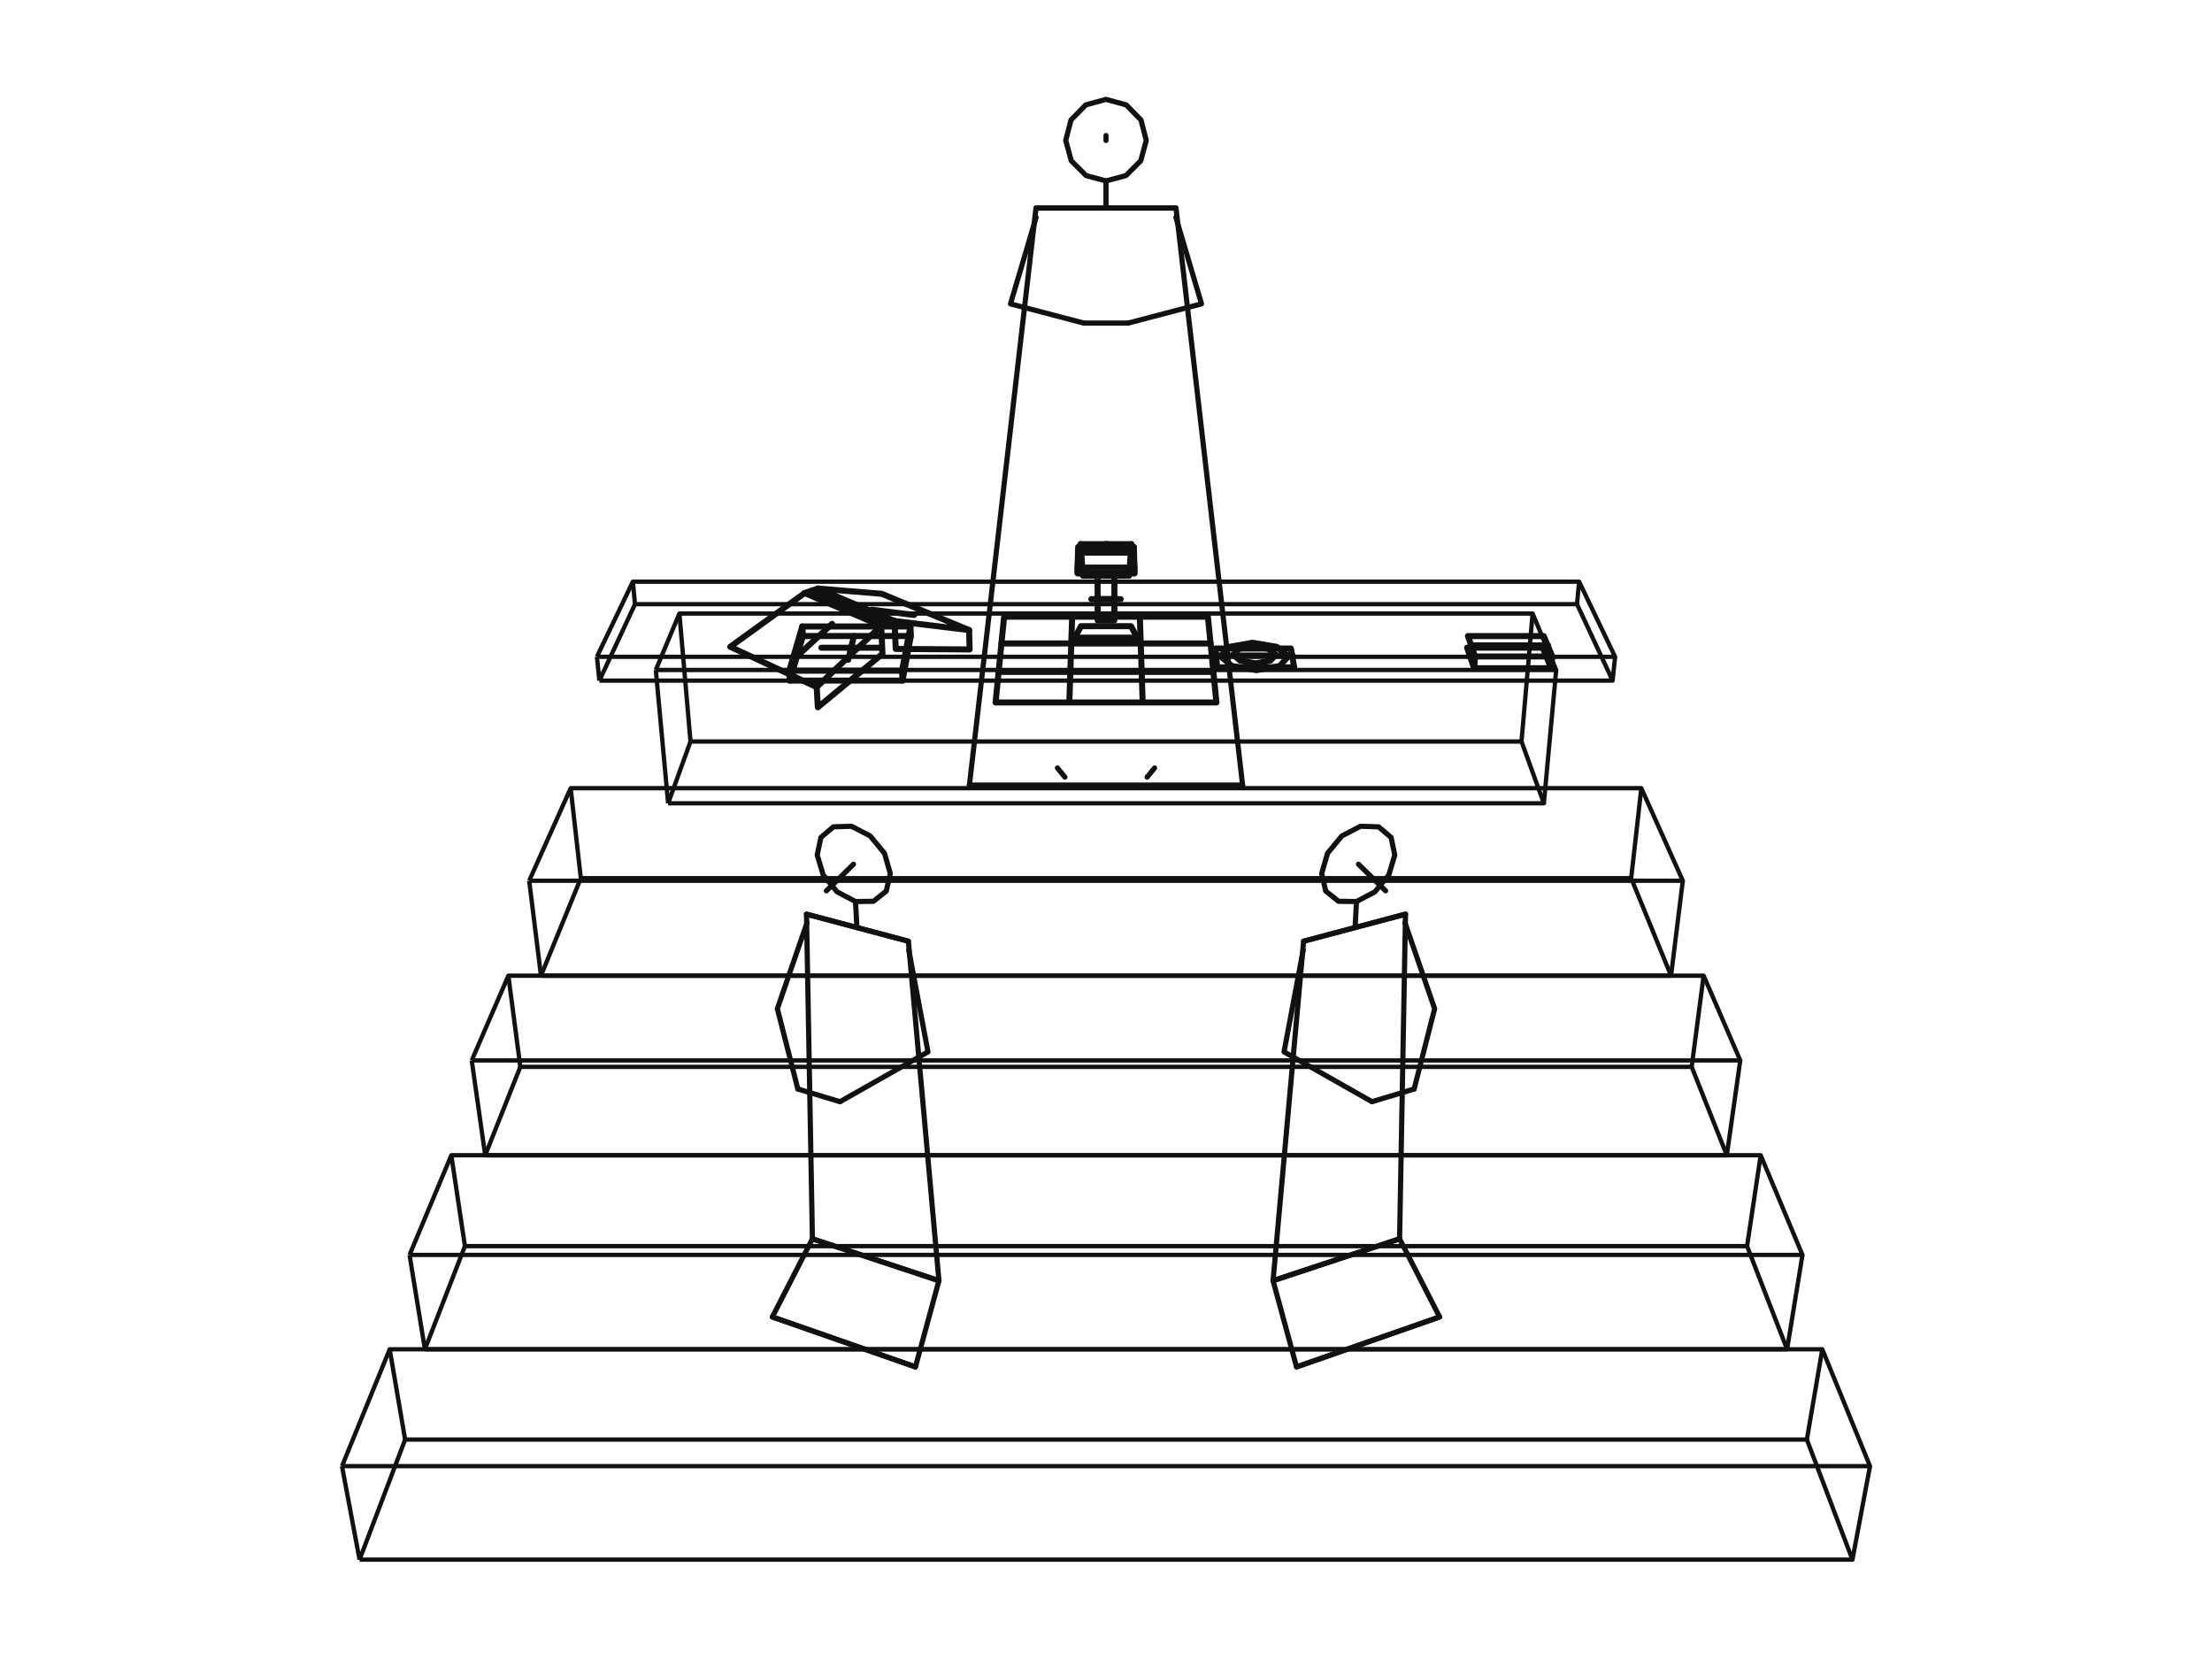
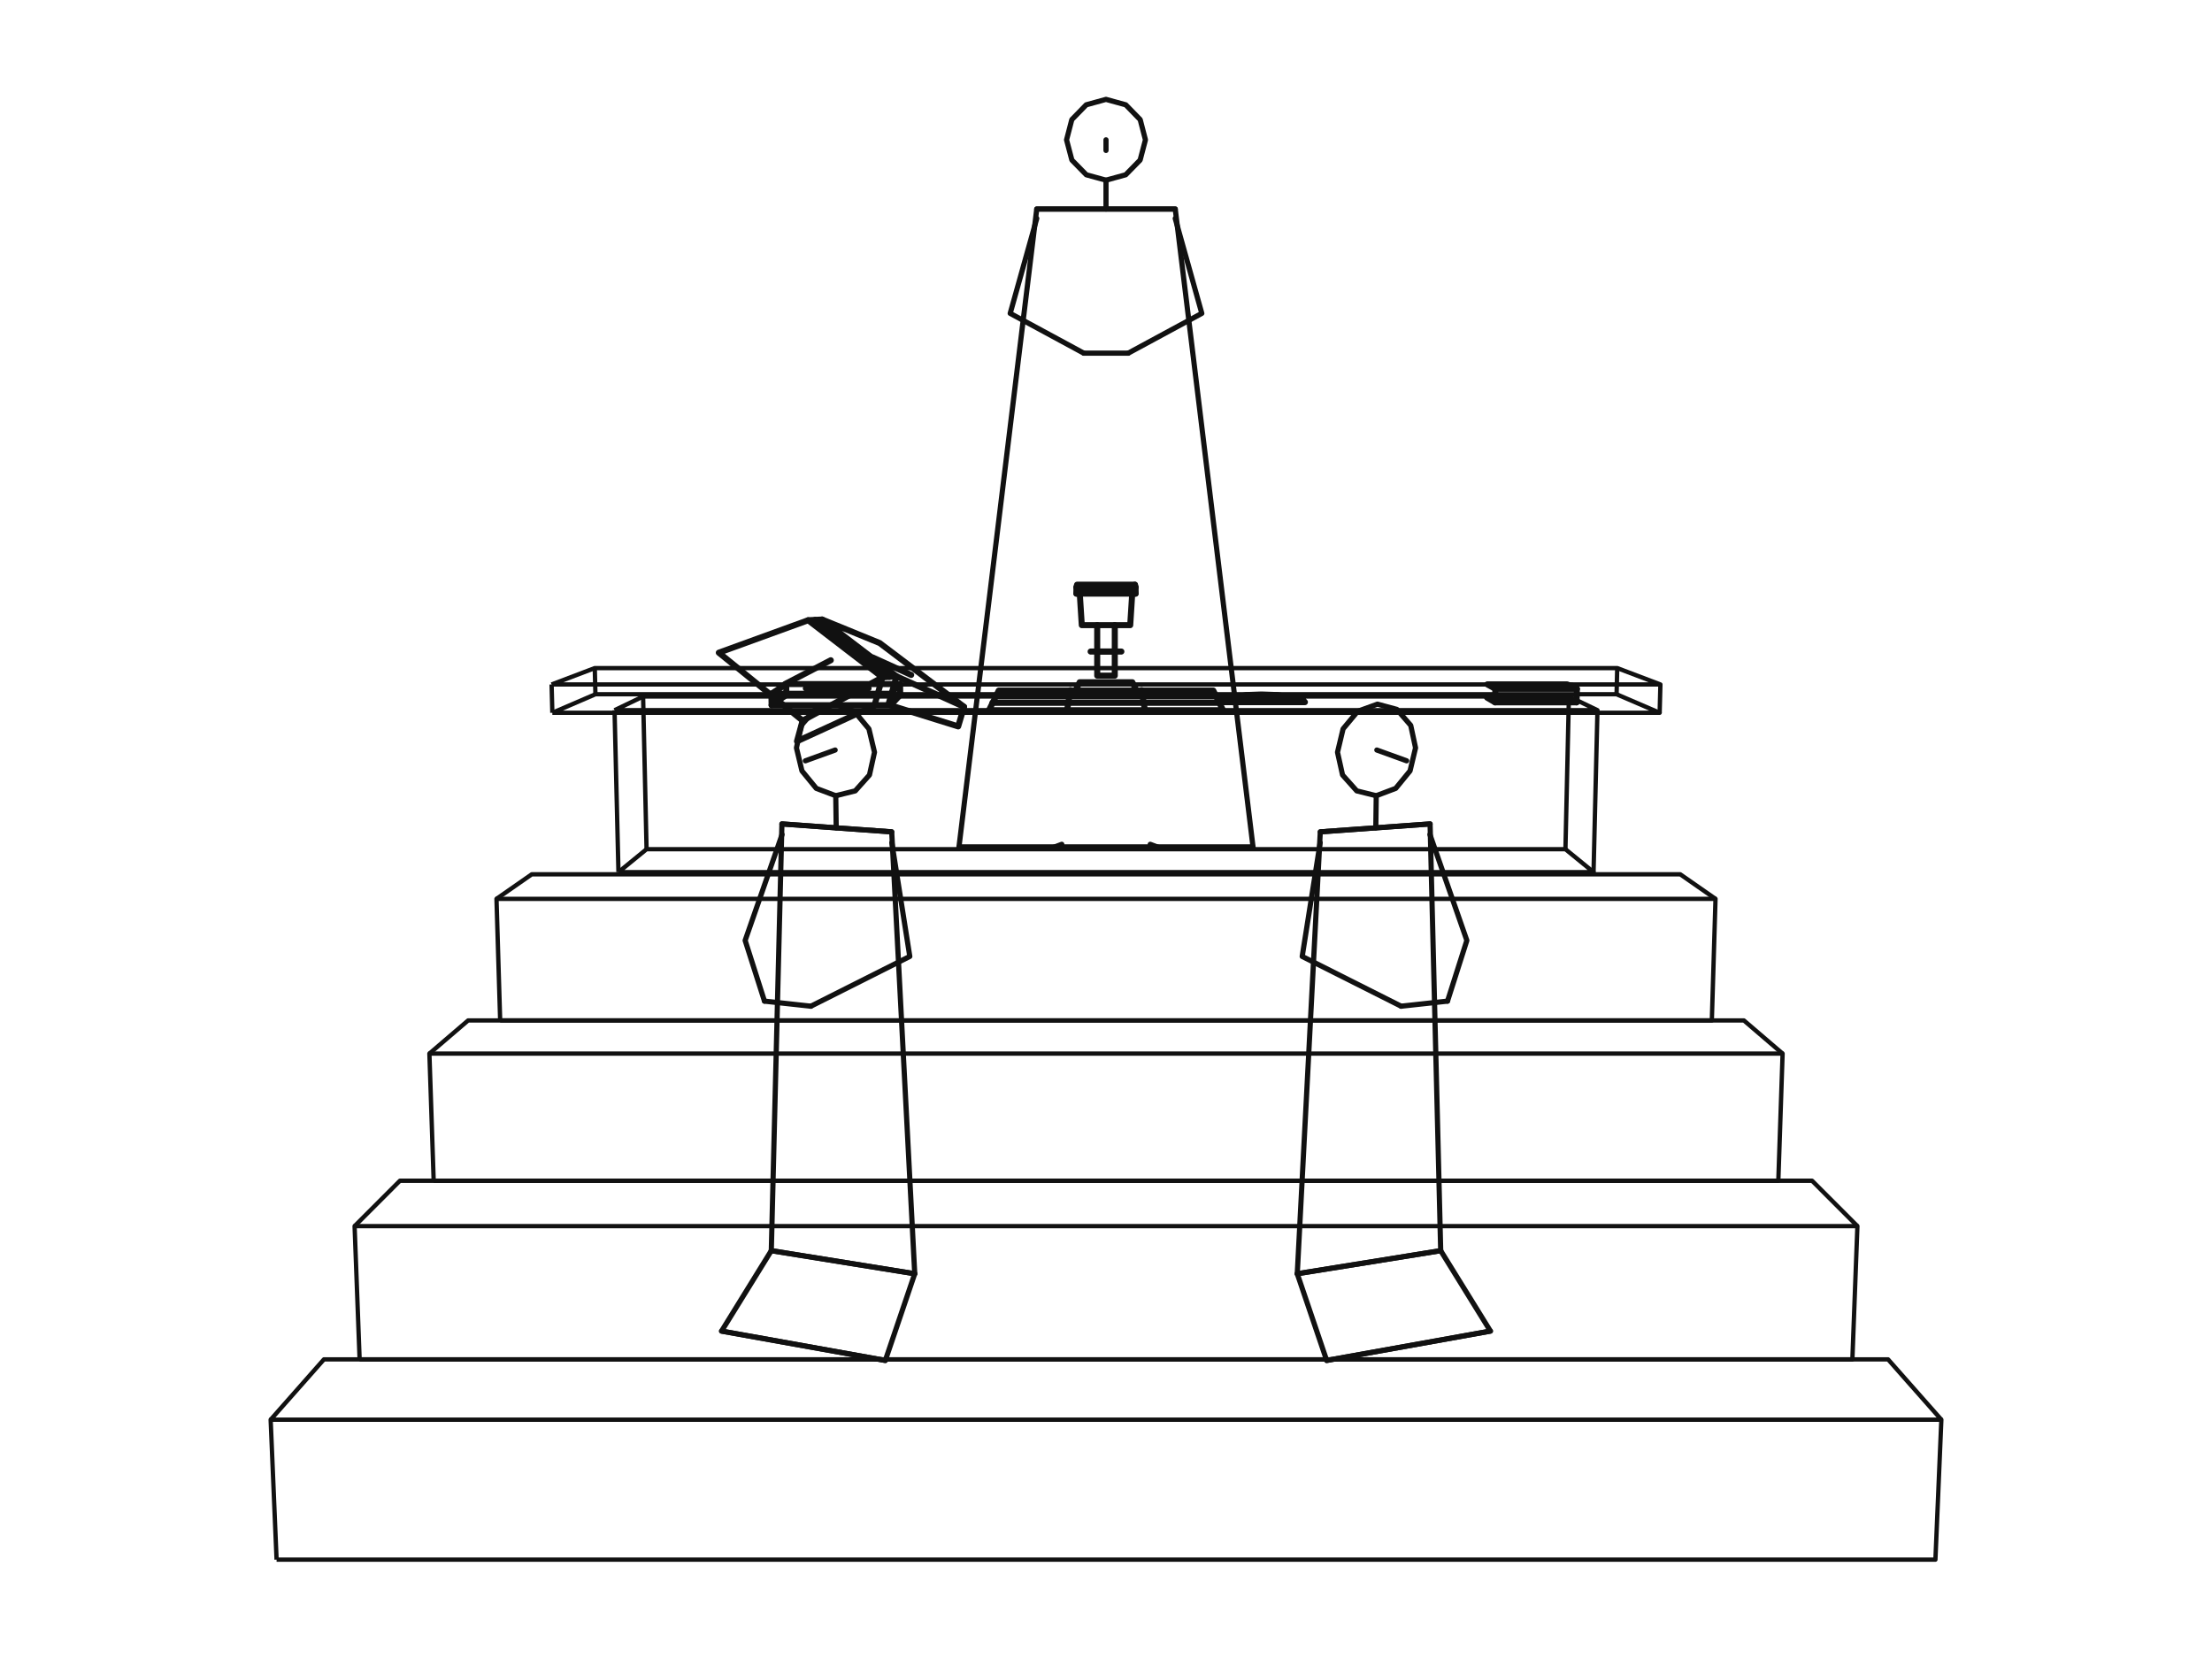
<svg xmlns="http://www.w3.org/2000/svg" width="1024" height="768" viewBox="0 0 1024 768">
  <rect width="100%" height="100%" fill="#ffffff" />
  <style>svg{background:#fff}.g{fill:none;stroke:#111;stroke-width:2.8;stroke-linejoin:round;stroke-linecap:round}.arch{fill:none;stroke:#111;stroke-width:2.0;stroke-linejoin:round}.fig{fill:none;stroke:#111;stroke-width:2.4;stroke-linejoin:round;stroke-linecap:round}</style>
  <g transform="translate(0,0)">
-     <path class="arch" d="M704.35,343.27 L709.49,284.02" />
-     <path class="arch" d="M319.65,343.27 L314.51,284.02" />
-     <path class="arch" d="M730.04,279.69 L731.03,269.29" />
-     <path class="arch" d="M293.96,279.69 L292.97,269.29" />
-     <path class="arch" d="M755.12,406.54 L759.82,364.87" />
-     <path class="arch" d="M268.88,406.54 L264.18,364.87" />
-     <path class="fig" d="M492.97,359.75 L489.51,355.52" />
-     <path class="fig" d="M531.03,359.75 L534.49,355.52" />
-     <path class="arch" d="M309.30,371.88 L714.70,371.88 L704.35,343.27 L319.65,343.27 L309.30,371.88" />
-     <path class="fig" d="M575.24,363.54 L448.76,363.54" />
-     <path class="g" d="M421.65,294.44 L421.47,290.01" />
-     <path class="g" d="M371.67,294.44 L371.40,290.01" />
-     <path class="g" d="M497.56,295.20 L500.42,289.88 L523.58,289.88 L526.44,295.20 L497.56,295.20" />
-     <path class="g" d="M508.12,277.36 L508.14,287.21 L515.86,287.21 L515.88,277.36" />
-     <path class="g" d="M463.58,297.87 L560.42,297.87" />
-     <path class="g" d="M505.21,277.36 L518.79,277.36" />
-     <path class="arch" d="M303.59,310.15 L720.41,310.15 L709.49,284.02 L314.51,284.02 L303.59,310.15" />
-     <path class="g" d="M508.10,266.52 L508.12,277.36 L515.88,277.36 L515.90,266.52" />
-     <path class="arch" d="M277.48,315.07 L746.52,315.07 L730.04,279.69 L293.96,279.69 L277.48,315.07" />
-     <path class="g" d="M448.62,291.68 L414.10,287.49 L378.64,272.45 L408.16,274.88 L448.62,291.68" />
-     <path class="g" d="M372.50,274.54 L378.64,272.45" />
-     <path class="g" d="M423.18,284.69 L403.65,282.26" />
-     <path class="arch" d="M250.43,451.68 L773.57,451.68 L755.12,406.54 L268.88,406.54 L250.43,451.68" />
-     <path class="arch" d="M276.33,304.05 L747.67,304.05 L731.03,269.29 L292.97,269.29 L276.33,304.05" />
-     <path class="g" d="M500.23,251.90 L501.28,266.52 L522.72,266.52 L523.77,251.90" />
-     <path class="arch" d="M309.30,371.88 L303.59,310.15" />
-     <path class="arch" d="M714.70,371.88 L720.41,310.15" />
-     <path class="g" d="M500.23,251.90 L523.77,251.90" />
-     <path class="g" d="M495.03,325.01 L496.34,285.31" />
-     <path class="g" d="M528.97,325.01 L527.66,285.31" />
-     <path class="g" d="M563.05,303.46 L598.39,303.46" />
-     <path class="g" d="M581.29,307.09 L588.03,305.88 L590.55,303.10 L587.18,300.35 L580.18,299.18 L573.51,300.35 L570.91,303.10 L574.21,305.88 L581.29,307.09" />
-     <path class="g" d="M581.61,310.24 L592.43,308.29 L596.42,303.82 L590.99,299.42 L579.84,297.56 L569.20,299.42 L565.01,303.82 L570.24,308.29 L581.61,310.24" />
-     <path class="g" d="M563.48,308.94 L599.12,308.94 L597.59,300.22 L562.58,300.22 L563.48,308.94" />
-     <path class="g" d="M682.42,309.34 L718.09,309.34 L714.15,299.83 L679.16,299.83 L682.42,309.34" />
-     <path class="g" d="M392.66,305.43 L395.32,294.41" />
-     <path class="g" d="M380.24,299.86 L407.77,299.86" />
-     <path class="g" d="M681.21,298.77 L716.63,298.77" />
-     <path class="g" d="M500.19,253.46 L512.00,254.03 L523.81,253.46 L512.00,251.83" />
-     <path class="g" d="M365.67,315.07 L417.79,315.07 L421.65,294.44 L371.67,294.44 L365.67,315.07" />
-     <path class="g" d="M682.84,303.90 L718.59,303.90 L714.63,294.46 L679.56,294.46 L682.84,303.90" />
-     <path class="g" d="M365.38,310.49 L417.60,310.49 L421.47,290.01 L371.40,290.01 L365.38,310.49" />
-     <path class="g" d="M448.62,291.68 L448.87,300.64 L414.66,300.41 L414.10,287.49" />
-     <path class="g" d="M460.88,325.19 L563.12,325.19 L559.17,285.48 L464.83,285.48 L460.88,325.19" />
-     <path class="g" d="M524.87,255.83 L524.88,253.23" />
-     <path class="g" d="M411.02,288.60 L375.58,273.50" />
-     <path class="g" d="M682.42,309.34 L682.84,303.90" />
-     <path class="g" d="M718.09,309.34 L718.59,303.90" />
-     <path class="g" d="M462.27,311.03 L561.73,311.03" />
-     <path class="arch" d="M783.13,493.88 L788.66,451.68" />
-     <path class="arch" d="M240.87,493.88 L235.34,451.68" />
-     <path class="arch" d="M244.98,407.72 L779.02,407.72 L759.82,364.87 L264.18,364.87 L244.98,407.72" />
-     <path class="g" d="M498.85,265.40 L525.15,265.40 L524.87,255.83 L499.13,255.83 L498.85,265.40" />
-     <path class="g" d="M365.67,315.07 L365.38,310.49" />
-     <path class="g" d="M417.79,315.07 L417.60,310.49" />
-     <path class="g" d="M368.06,304.61 L385.21,288.79" />
-     <path class="g" d="M498.84,262.76 L525.16,262.76 L524.88,253.23 L499.12,253.23 L498.84,262.76" />
-     <path class="arch" d="M277.48,315.07 L276.33,304.05" />
-     <path class="arch" d="M746.52,315.07 L747.67,304.05" />
-     <path class="g" d="M407.93,289.72 L414.10,287.49" />
-     <path class="g" d="M378.06,318.07 L407.93,289.72 L372.50,274.54 L338.05,299.42 L378.06,318.07" />
-     <path class="g" d="M498.85,265.40 L498.84,262.76" />
-     <path class="g" d="M525.15,265.40 L525.16,262.76" />
-     <path class="arch" d="M250.43,451.68 L244.98,407.72" />
-     <path class="arch" d="M773.57,451.68 L779.02,407.72" />
-     <path class="g" d="M378.06,318.07 L378.61,327.42 L408.52,302.68 L407.93,289.72" />
-     <path class="arch" d="M224.61,534.80 L799.39,534.80 L783.13,493.88 L240.87,493.88 L224.61,534.80" />
-     <path class="fig" d="M522.23,149.57 L501.77,149.57" />
-     <path class="fig" d="M544.41,96.31 L575.24,363.54 L448.76,363.54 L479.59,96.31 L544.41,96.31" />
-     <path class="arch" d="M808.77,576.88 L815.07,534.80" />
-     <path class="arch" d="M215.23,576.88 L208.93,534.80" />
-     <path class="arch" d="M218.38,490.90 L805.62,490.90 L788.66,451.68 L235.34,451.68 L218.38,490.90" />
-     <path class="fig" d="M544.35,100.62 L556.21,140.67 L522.23,149.57" />
-     <path class="fig" d="M479.65,100.62 L467.79,140.67 L501.77,149.57" />
-     <path class="arch" d="M224.61,534.80 L218.38,490.90" />
-     <path class="arch" d="M799.39,534.80 L805.62,490.90" />
-     <path class="arch" d="M196.70,624.62 L827.30,624.62 L808.77,576.88 L215.23,576.88 L196.70,624.62" />
-     <path class="fig" d="M589.34,592.86 L647.91,573.49" />
-     <path class="fig" d="M376.09,573.49 L434.66,592.86" />
-     <path class="arch" d="M836.45,666.42 L843.60,624.62" />
-     <path class="arch" d="M187.55,666.42 L180.40,624.62" />
-     <path class="fig" d="M589.34,592.86 L600.21,632.78 L666.45,609.65 L647.91,573.49" />
-     <path class="fig" d="M376.09,573.49 L357.55,609.65 L423.79,632.78 L434.66,592.86" />
-     <path class="fig" d="M544.41,96.31 L479.59,96.31" />
-     <path class="fig" d="M600.21,632.78 L666.45,609.65" />
-     <path class="fig" d="M357.55,609.65 L423.79,632.78" />
-     <path class="arch" d="M189.59,580.94 L834.41,580.94 L815.07,534.80 L208.93,534.80 L189.59,580.94" />
-     <path class="fig" d="M512.00,96.31 L512.00,83.76" />
-     <path class="fig" d="M512.00,65.02 L512.00,62.73" />
-     <path class="fig" d="M493.36,65.02 L495.80,55.55 L502.62,48.57 L512.00,46.00 L521.38,48.57 L528.20,55.55 L530.64,65.02 L528.08,74.42 L521.26,81.26 L512.00,83.76 L502.74,81.26 L495.92,74.42 L493.36,65.02" />
-     <path class="arch" d="M196.70,624.62 L189.59,580.94" />
-     <path class="arch" d="M827.30,624.62 L834.41,580.94" />
-     <path class="arch" d="M166.45,722.00 L857.55,722.00 L836.45,666.42 L187.55,666.42 L166.45,722.00" />
-     <path class="fig" d="M373.35,423.19 L376.09,573.49 L434.66,592.86 L420.52,435.72 L373.35,423.19" />
-     <path class="fig" d="M603.48,435.72 L589.34,592.86 L647.91,573.49 L650.65,423.19 L603.48,435.72" />
-     <path class="arch" d="M158.32,678.73 L865.68,678.73 L843.60,624.62 L180.40,624.62 L158.32,678.73" />
-     <path class="fig" d="M650.39,427.14 L664.14,466.97 L654.65,504.13" />
-     <path class="fig" d="M373.61,427.14 L359.86,466.97 L369.35,504.13" />
-     <path class="arch" d="M166.45,722.00 L158.32,678.73" />
-     <path class="arch" d="M857.55,722.00 L865.68,678.73" />
-     <path class="fig" d="M603.48,435.72 L650.65,423.19" />
-     <path class="fig" d="M373.35,423.19 L420.52,435.72" />
-     <path class="fig" d="M635.13,510.01 L654.65,504.13" />
-     <path class="fig" d="M369.35,504.13 L388.87,510.01" />
-     <path class="fig" d="M627.31,429.39 L627.96,417.35" />
-     <path class="fig" d="M396.69,429.39 L396.04,417.35" />
-     <path class="fig" d="M603.31,439.74 L594.42,486.94 L635.13,510.01" />
-     <path class="fig" d="M420.69,439.74 L429.58,486.94 L388.87,510.01" />
-     <path class="fig" d="M645.69,395.81 L643.98,387.67 L638.20,382.77 L629.84,382.50 L621.17,386.98 L614.56,395.01 L611.85,404.38 L613.73,412.52 L619.65,417.24 L627.96,417.35 L636.46,412.88 L642.93,405.02 L645.69,395.81" />
-     <path class="fig" d="M412.15,404.38 L409.44,395.01 L402.83,386.98 L394.16,382.50 L385.80,382.77 L380.02,387.67 L378.31,395.81 L381.07,405.02 L387.54,412.88 L396.04,417.35 L404.35,417.24 L410.27,412.52 L412.15,404.38" />
-     <path class="fig" d="M628.89,400.07 L641.44,412.40" />
-     <path class="fig" d="M395.11,400.07 L382.56,412.40" />
+     <path class="arch" d="M748.36,321.39 L748.66,309.28" />
+     <path class="arch" d="M275.64,321.39 L275.34,309.28" />
+     <path class="g" d="M416.73,321.73 L416.68,316.68" />
+     <path class="g" d="M364.03,321.73 L363.95,316.68" />
+     <path class="g" d="M496.77,321.91 L499.81,315.83 L524.19,315.83 L527.23,321.91 L496.77,321.91" />
+     <path class="fig" d="M532.47,390.85 L536.18,392.24" />
+     <path class="fig" d="M491.53,390.85 L487.82,392.24" />
+     <path class="arch" d="M724.69,393.12 L726.29,322.43" />
+     <path class="arch" d="M299.31,393.12 L297.71,322.43" />
+     <path class="g" d="M507.93,301.62 L507.94,312.79 L516.06,312.79 L516.07,301.62" />
+     <path class="g" d="M504.88,301.62 L519.12,301.62" />
+     <path class="g" d="M507.93,289.40 L507.93,301.62 L516.07,301.62 L516.07,289.40" />
+     <path class="g" d="M499.75,273.06 L500.79,289.40 L523.21,289.40 L524.25,273.06" />
+     <path class="g" d="M499.75,273.06 L524.25,273.06" />
+     <path class="g" d="M460.92,322.35 L563.08,322.35" />
+     <path class="g" d="M499.71,273.27 L512.00,273.34 L524.29,273.27 L512.00,272.15" />
+     <path class="g" d="M446.29,327.21 L415.02,313.09 L380.60,286.80 L407.22,297.68 L446.29,327.21" />
+     <path class="g" d="M421.81,312.45 L404.07,304.38" />
+     <path class="g" d="M525.39,273.57 L525.40,270.68" />
+     <path class="fig" d="M522.30,163.49 L501.70,163.49" />
+     <path class="g" d="M374.11,287.13 L380.60,286.80" />
+     <path class="fig" d="M580.07,392.15 L443.93,392.15" />
+     <path class="g" d="M494.02,328.56 L495.51,319.50" />
+     <path class="g" d="M529.98,328.56 L528.49,319.50" />
+     <path class="g" d="M565.90,322.80 L603.21,322.80" />
+     <path class="g" d="M386.03,319.88 L389.06,317.47" />
+     <path class="g" d="M373.05,318.66 L402.08,318.66" />
+     <path class="g" d="M690.38,317.42 L727.72,317.42" />
+     <path class="g" d="M585.19,323.28 L592.30,323.01 L594.92,322.38 L591.33,321.76 L583.93,321.50 L576.91,321.76 L574.19,322.38 L577.70,323.01 L585.19,323.28" />
+     <path class="g" d="M585.57,324.67 L596.99,324.23 L601.14,323.21 L595.35,322.21 L583.56,321.79 L572.36,322.21 L567.97,323.21 L573.54,324.23 L585.57,324.67" />
+     <path class="g" d="M566.41,325.04 L604.08,325.04 L602.34,323.05 L565.38,323.05 L566.41,325.04" />
+     <path class="g" d="M692.13,325.14 L729.83,325.14 L725.34,322.96 L688.42,322.96 L692.13,325.14" />
+     <path class="g" d="M692.25,318.87 L729.98,318.87 L725.48,316.82 L688.53,316.82 L692.25,318.87" />
+     <path class="g" d="M446.29,327.21 L443.57,336.27 L411.26,326.21 L415.02,313.09" />
+     <path class="g" d="M357.20,326.45 L412.33,326.45 L416.73,321.73 L364.03,321.73 L357.20,326.45" />
+     <path class="g" d="M357.11,321.16 L412.28,321.16 L416.68,316.68 L363.95,316.68 L357.11,321.16" />
+     <path class="g" d="M498.30,274.81 L525.70,274.81 L525.39,273.57 L498.61,273.57 L498.30,274.81" />
+     <path class="g" d="M498.30,271.85 L525.70,271.85 L525.40,270.68 L498.60,270.68 L498.30,271.85" />
+     <path class="g" d="M457.83,328.77 L566.17,328.77 L561.66,319.69 L462.34,319.69 L457.83,328.77" />
+     <path class="g" d="M411.77,313.33 L377.36,286.97" />
+     <path class="g" d="M692.13,325.14 L692.25,318.87" />
+     <path class="g" d="M729.83,325.14 L729.98,318.87" />
+     <path class="arch" d="M286.30,403.74 L737.70,403.74 L724.69,393.12 L299.31,393.12 L286.30,403.74" />
+     <path class="fig" d="M544.05,101.13 L556.35,145.07 L522.30,163.49" />
+     <path class="fig" d="M479.95,101.13 L467.65,145.07 L501.70,163.49" />
+     <path class="g" d="M459.42,325.35 L564.58,325.35" />
+     <path class="fig" d="M544.06,96.77 L580.07,392.15 L443.93,392.15 L479.94,96.77 L544.06,96.77" />
+     <path class="g" d="M498.30,274.81 L498.30,271.85" />
+     <path class="g" d="M525.70,274.81 L525.70,271.85" />
+     <path class="arch" d="M284.49,328.77 L739.51,328.77 L726.29,322.43 L297.71,322.43 L284.49,328.77" />
+     <path class="arch" d="M255.70,329.97 L768.30,329.97 L748.36,321.39 L275.64,321.39 L255.70,329.97" />
+     <path class="g" d="M363.39,316.67 L384.59,305.65" />
+     <path class="g" d="M357.20,326.45 L357.11,321.16" />
+     <path class="g" d="M412.33,326.45 L412.28,321.16" />
+     <path class="arch" d="M255.35,316.86 L768.65,316.86 L748.66,309.28 L275.34,309.28 L255.35,316.86" />
+     <path class="g" d="M408.51,313.56 L415.02,313.09" />
+     <path class="fig" d="M512.00,64.74 L512.00,69.64" />
+     <path class="g" d="M371.56,333.59 L408.51,313.56 L374.11,287.13 L332.76,302.15 L371.56,333.59" />
+     <path class="fig" d="M544.06,96.77 L479.94,96.77" />
+     <path class="fig" d="M512.00,96.77 L512.00,83.41" />
+     <path class="g" d="M371.56,333.59 L368.95,343.16 L404.76,326.74 L408.51,313.56" />
+     <path class="fig" d="M493.74,64.74 L496.17,55.38 L502.85,48.52 L512.00,46.00 L521.15,48.52 L527.83,55.38 L530.26,64.74 L527.80,74.09 L521.12,80.91 L512.00,83.41 L502.88,80.91 L496.20,74.09 L493.74,64.74" />
+     <path class="arch" d="M286.30,403.74 L284.49,328.77" />
+     <path class="arch" d="M737.70,403.74 L739.51,328.77" />
+     <path class="arch" d="M255.70,329.97 L255.35,316.86" />
+     <path class="arch" d="M768.30,329.97 L768.65,316.86" />
+     <path class="arch" d="M229.84,416.11 L246.17,404.74 L777.83,404.74 L794.16,416.11" />
+     <path class="arch" d="M231.54,472.39 L792.46,472.39 L794.16,416.11 L229.84,416.11 L231.54,472.39" />
+     <path class="arch" d="M198.78,487.74 L216.71,472.39 L807.29,472.39 L825.22,487.74" />
+     <path class="arch" d="M200.76,546.60 L823.24,546.60 L825.22,487.74 L198.78,487.74 L200.76,546.60" />
+     <path class="fig" d="M600.54,589.65 L666.94,578.97" />
+     <path class="fig" d="M357.06,578.97 L423.46,589.65" />
+     <path class="fig" d="M361.97,381.42 L357.06,578.97 L423.46,589.65 L412.80,385.09 L361.97,381.42" />
+     <path class="fig" d="M600.54,589.65 L614.16,629.79 L689.96,616.20 L666.94,578.97" />
+     <path class="fig" d="M357.06,578.97 L334.04,616.20 L409.84,629.79 L423.46,589.65" />
+     <path class="arch" d="M164.15,567.61 L185.14,546.60 L838.86,546.60 L859.85,567.61" />
+     <path class="fig" d="M611.20,385.09 L600.54,589.65 L666.94,578.97 L662.03,381.42 L611.20,385.09" />
+     <path class="fig" d="M661.95,386.31 L679.05,435.36 L670.10,463.45" />
+     <path class="fig" d="M362.05,386.31 L344.95,435.36 L353.90,463.45" />
+     <path class="fig" d="M611.20,385.09 L662.03,381.42" />
+     <path class="fig" d="M361.97,381.42 L412.80,385.09" />
+     <path class="fig" d="M636.90,383.23 L637.10,368.36" />
+     <path class="fig" d="M387.10,383.23 L386.90,368.36" />
+     <path class="fig" d="M614.16,629.79 L689.96,616.20" />
+     <path class="fig" d="M334.04,616.20 L409.84,629.79" />
+     <path class="fig" d="M655.30,346.20 L653.07,335.80 L646.64,328.39 L637.66,325.97 L628.54,329.26 L621.75,337.42 L619.17,348.24 L621.50,358.76 L628.08,366.12 L637.10,368.36 L646.12,364.96 L652.76,356.85 L655.30,346.20" />
+     <path class="fig" d="M404.83,348.24 L402.25,337.42 L395.46,329.26 L386.34,325.97 L377.36,328.39 L370.93,335.80 L368.70,346.20 L371.24,356.85 L377.88,364.96 L386.90,368.36 L395.92,366.12 L402.50,358.76 L404.83,348.24" />
+     <path class="fig" d="M637.38,347.21 L651.17,352.20" />
+     <path class="fig" d="M386.62,347.21 L372.83,352.20" />
+     <path class="fig" d="M611.15,390.09 L602.83,442.76 L648.62,465.80" />
+     <path class="fig" d="M412.85,390.09 L421.17,442.76 L375.38,465.80" />
+     <path class="arch" d="M166.48,629.29 L857.52,629.29 L859.85,567.61 L164.15,567.61 L166.48,629.29" />
+     <path class="fig" d="M648.62,465.80 L670.10,463.45" />
+     <path class="fig" d="M353.90,463.45 L375.38,465.80" />
+     <path class="arch" d="M125.29,657.22 L149.96,629.29 L874.04,629.29 L898.71,657.22" />
+     <path class="arch" d="M128.04,722.00 L895.96,722.00 L898.71,657.22 L125.29,657.22 L128.04,722.00" />
  </g>
</svg>
